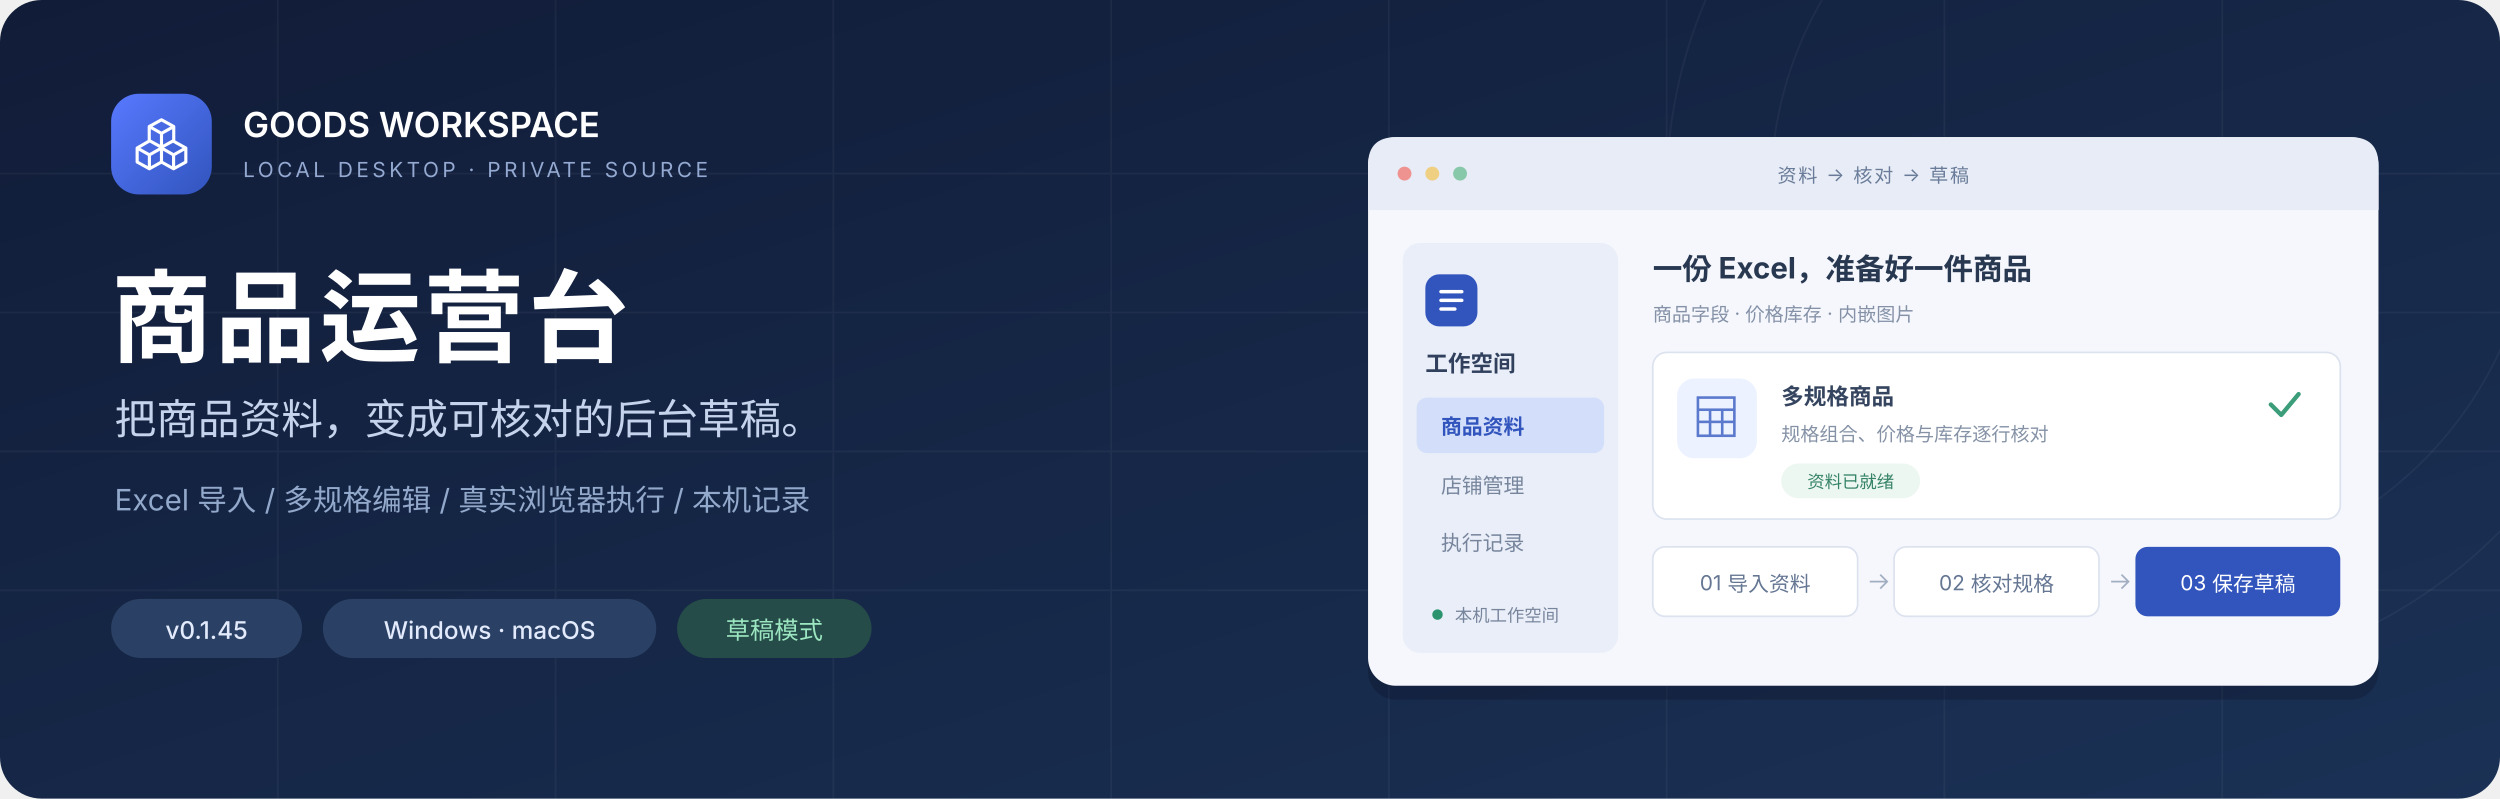
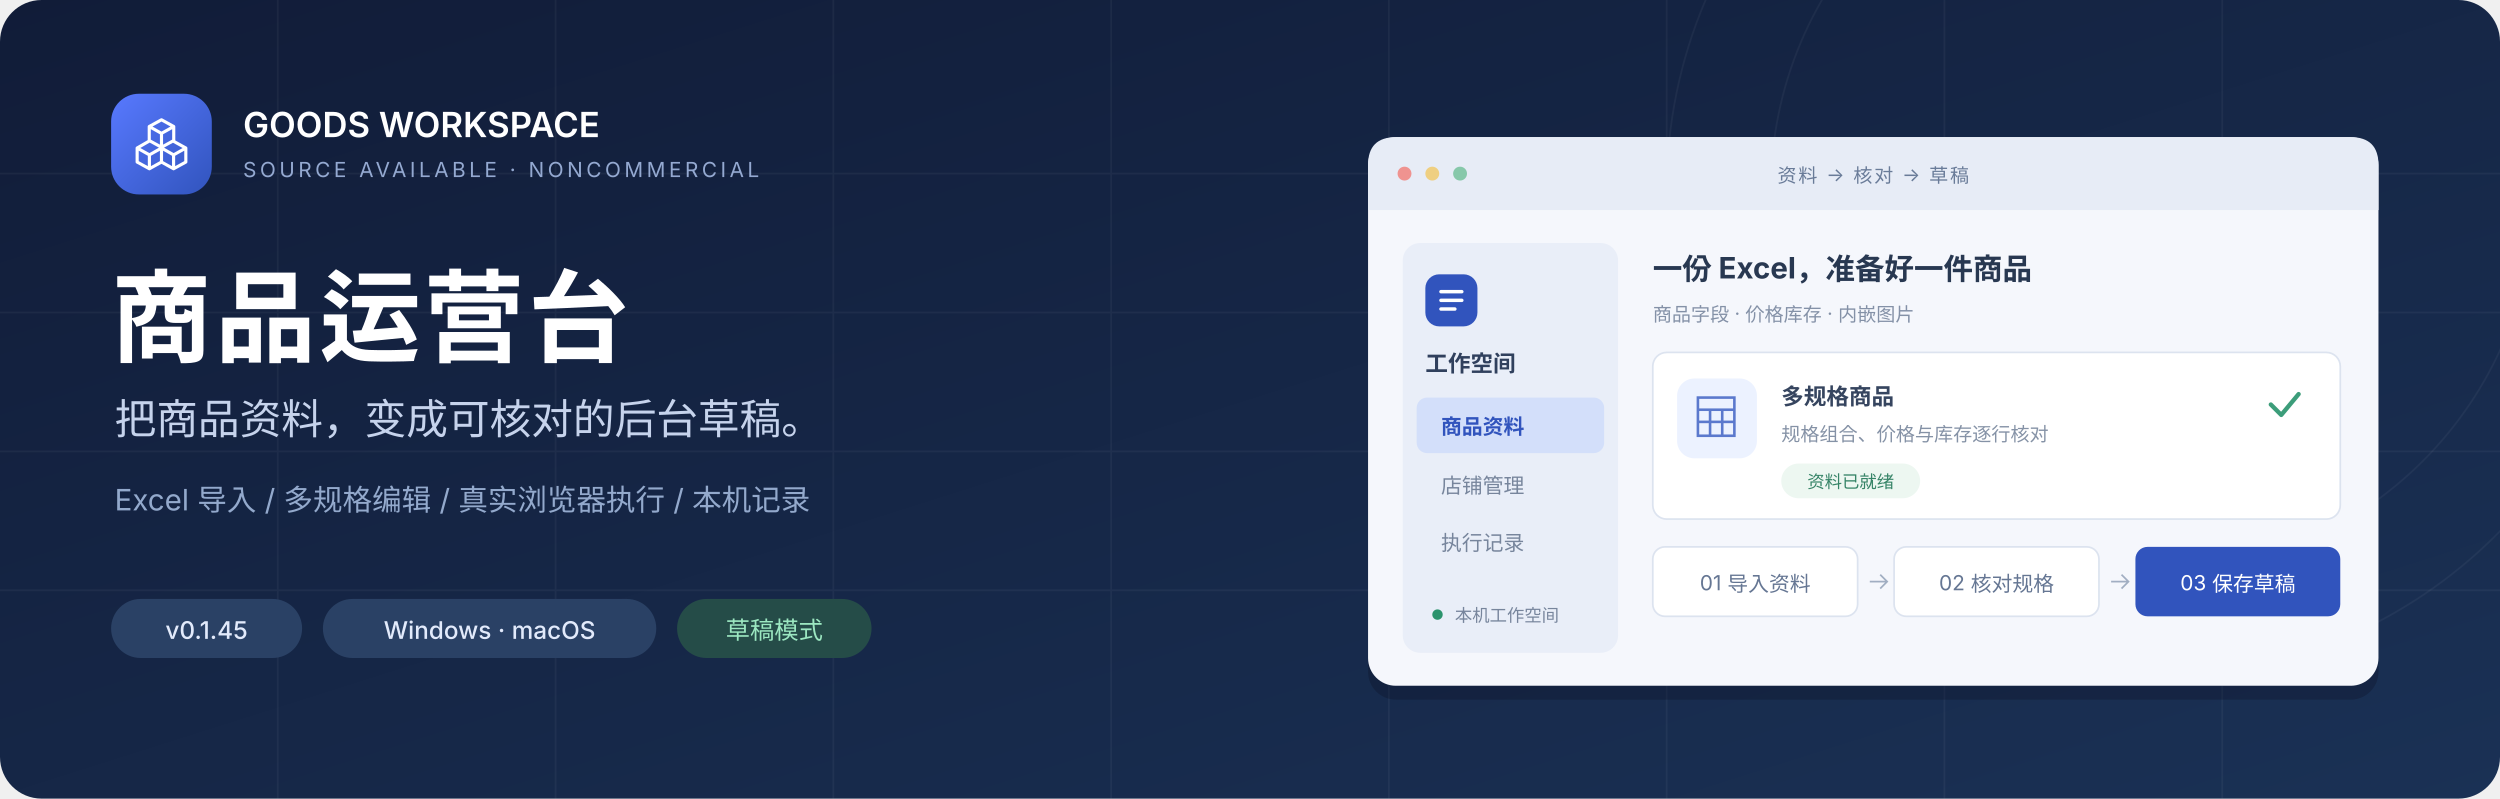
<svg xmlns="http://www.w3.org/2000/svg" width="1440" height="460" viewBox="0 0 1440 460" role="img" aria-labelledby="title desc">
  <defs>
    <linearGradient id="bg" x2="1" y2="1">
      <stop stop-color="#111c38" />
      <stop offset="1" stop-color="#1a3155" />
    </linearGradient>
    <linearGradient id="accent" x2="1" y2="1">
      <stop stop-color="#5879ff" />
      <stop offset="1" stop-color="#3154bd" />
    </linearGradient>
  </defs>
  <rect width="1440" height="460" rx="24" fill="url(#bg)" />
  <g fill="none" stroke="#ffffff" stroke-opacity=".045">
    <path d="M0 100H1440M0 180H1440M0 260H1440M0 340H1440M160 0V460M320 0V460M480 0V460M640 0V460M800 0V460M960 0V460M1120 0V460M1280 0V460" />
    <circle cx="1240" cy="110" r="220" />
    <circle cx="1240" cy="110" r="280" />
  </g>
  <g font-family="-apple-system, BlinkMacSystemFont, 'Segoe UI', 'PingFang SC', 'Microsoft YaHei', sans-serif">
    <g transform="translate(64 54)">
      <rect width="58" height="58" rx="16" fill="url(#accent)" />
      <g transform="translate(7 7) scale(.086)" fill="none" stroke="#fff" stroke-width="21" stroke-linecap="round" stroke-linejoin="round">
        <path d="M256 93l82 45v94l-82 45-82-45v-94zM174 138l82 46 82-46M256 184v93M171 237l-78 45v94l82 45 81-45v-96M93 282l82 46 81-46M175 328v93M337 237l82 45v94l-82 45-81-45M256 282l81 46 82-46M337 328v93" />
      </g>
      <text x="76" y="25" fill="#fff" font-size="20" font-weight="600">GOODS WORKSPACE</text>
-       <text x="76" y="48" fill="#94a9d1" font-size="12" letter-spacing="2">LOCAL DESKTOP · PRIVATE SOURCE</text>
+       <text x="76" y="48" fill="#94a9d1" font-size="12" letter-spacing="2">SOURCE AVAILABLE · NONCOMMERCIAL</text>
    </g>
    <text x="64" y="204" fill="#fff" font-size="58" font-weight="700" letter-spacing="2">商品运营台</text>
    <text x="66" y="250" fill="#c6d3ec" font-size="24">把商品资料，变成可核对的后台草稿。</text>
    <text x="66" y="294" fill="#93a9cc" font-size="17">Excel 导入 / 多规格编辑 / 真实浏览器执行 / 本机记录</text>
    <g transform="translate(64 345)" font-size="14" font-weight="500">
      <rect width="110" height="34" rx="17" fill="#2a4165" />
      <text x="55" y="23" text-anchor="middle" fill="#e2eafb">v0.1.45</text>
      <rect x="122" width="192" height="34" rx="17" fill="#2a4165" />
      <text x="218" y="23" text-anchor="middle" fill="#e2eafb">Windows · macOS</text>
      <rect x="326" width="112" height="34" rx="17" fill="#254c48" />
      <text x="382" y="23" text-anchor="middle" fill="#9ce7c1">草稿模式</text>
    </g>
    <g transform="translate(788 79)">
      <rect x="0" y="8" width="582" height="316" rx="16" fill="#090f20" opacity=".3" />
      <rect width="582" height="316" rx="16" fill="#f5f7fc" />
      <path d="M16 0H566Q582 0 582 16V42H0V16Q0 0 16 0" fill="#e7ecf6" />
      <circle cx="21" cy="21" r="4" fill="#ef9390" />
      <circle cx="37" cy="21" r="4" fill="#efcf81" />
      <circle cx="53" cy="21" r="4" fill="#87c8aa" />
      <text x="291" y="26" fill="#697b98" font-size="11" text-anchor="middle" letter-spacing="1">资料 → 核对 → 草稿</text>
      <rect x="20" y="61" width="124" height="236" rx="10" fill="#e9eef8" />
      <rect x="33" y="79" width="30" height="30" rx="8" fill="#3154bd" />
      <path d="M42 89H54M42 94H54M42 99H50" stroke="#fff" stroke-width="2" stroke-linecap="round" />
      <text x="33" y="135" fill="#30405d" font-size="13" font-weight="600">工作空间</text>
      <rect x="28" y="150" width="108" height="32" rx="6" fill="#d3dffa" />
      <text x="42" y="171" fill="#3154bd" font-size="12" font-weight="600">商品资料</text>
      <text x="42" y="205" fill="#77859c" font-size="12">店铺管理</text>
      <text x="42" y="238" fill="#77859c" font-size="12">执行记录</text>
      <circle cx="40" cy="275" r="3" fill="#2b936d" />
      <text x="50" y="279" fill="#77859c" font-size="10">本机工作空间</text>
      <text x="164" y="82" fill="#283851" font-size="17" font-weight="650">一份 Excel，准备好一件商品</text>
      <text x="164" y="106" fill="#8491a7" font-size="11">商品字段 · 价格库存 · 内嵌图片</text>
      <g transform="translate(164 124)">
        <rect width="396" height="96" rx="8" fill="#fff" stroke="#dce3ef" />
        <rect x="14" y="15" width="46" height="46" rx="10" fill="#ecf2ff" />
        <path d="M26 26H47V48H26ZM26 33H47M33 33V48M40 33V48M26 40H47" fill="none" stroke="#5b79cd" stroke-width="1.5" />
        <text x="74" y="30" fill="#36455f" font-size="13" font-weight="600">多规格商品</text>
        <text x="74" y="51" fill="#8592a6" font-size="11">规格组合、价格与库存逐行核对</text>
        <rect x="74" y="64" width="80" height="20" rx="10" fill="#edf7f1" />
        <text x="114" y="78" fill="#368467" font-size="10" text-anchor="middle">资料已就绪</text>
        <path d="M356 30l6 6 10-12" fill="none" stroke="#3c9d7a" stroke-width="2.5" stroke-linecap="round" stroke-linejoin="round" />
      </g>
      <g transform="translate(164 236)">
        <rect width="118" height="40" rx="7" fill="#fff" stroke="#dce3ef" />
        <text x="59" y="25" text-anchor="middle" fill="#657693" font-size="12">01 导入资料</text>
        <path d="M125 20h10m-4-4 4 4-4 4" fill="none" stroke="#a1aec2" />
        <rect x="139" width="118" height="40" rx="7" fill="#fff" stroke="#dce3ef" />
        <text x="198" y="25" text-anchor="middle" fill="#657693" font-size="12">02 核对规格</text>
        <path d="M264 20h10m-4-4 4 4-4 4" fill="none" stroke="#a1aec2" />
        <rect x="278" width="118" height="40" rx="7" fill="#3154bd" />
        <text x="337" y="25" text-anchor="middle" fill="#fff" font-size="12">03 保存草稿</text>
      </g>
    </g>
  </g>
</svg>
